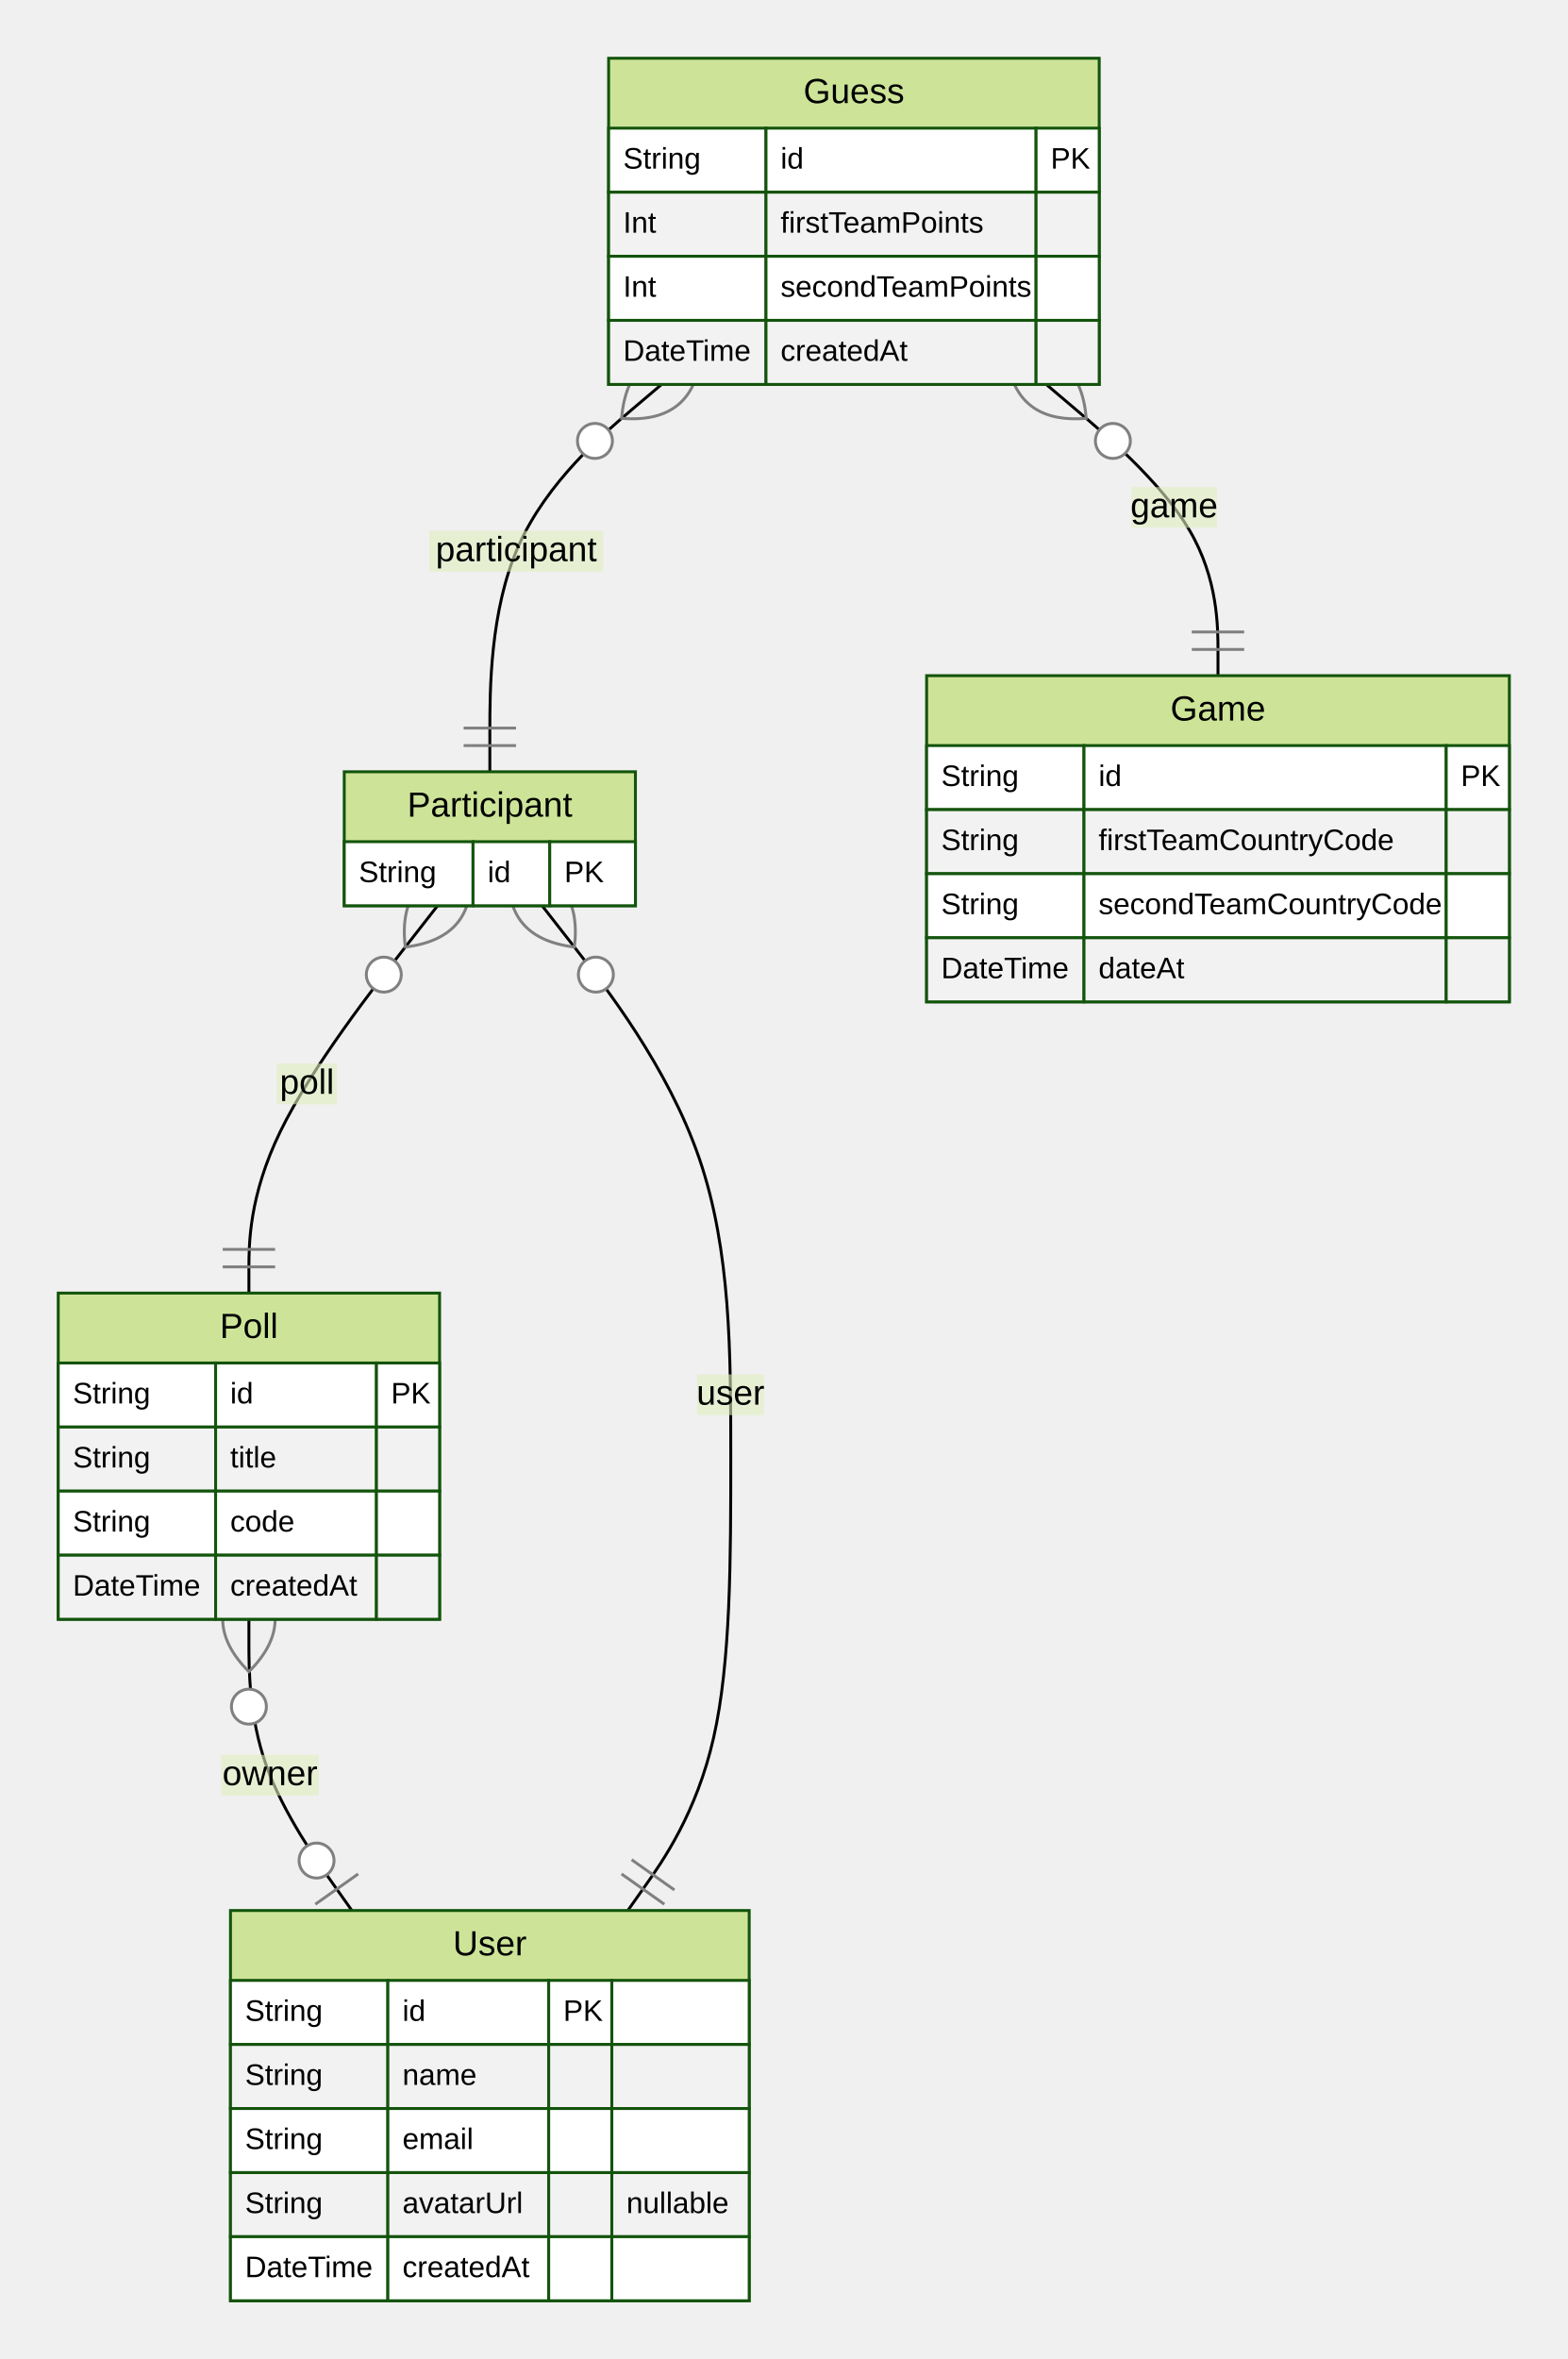
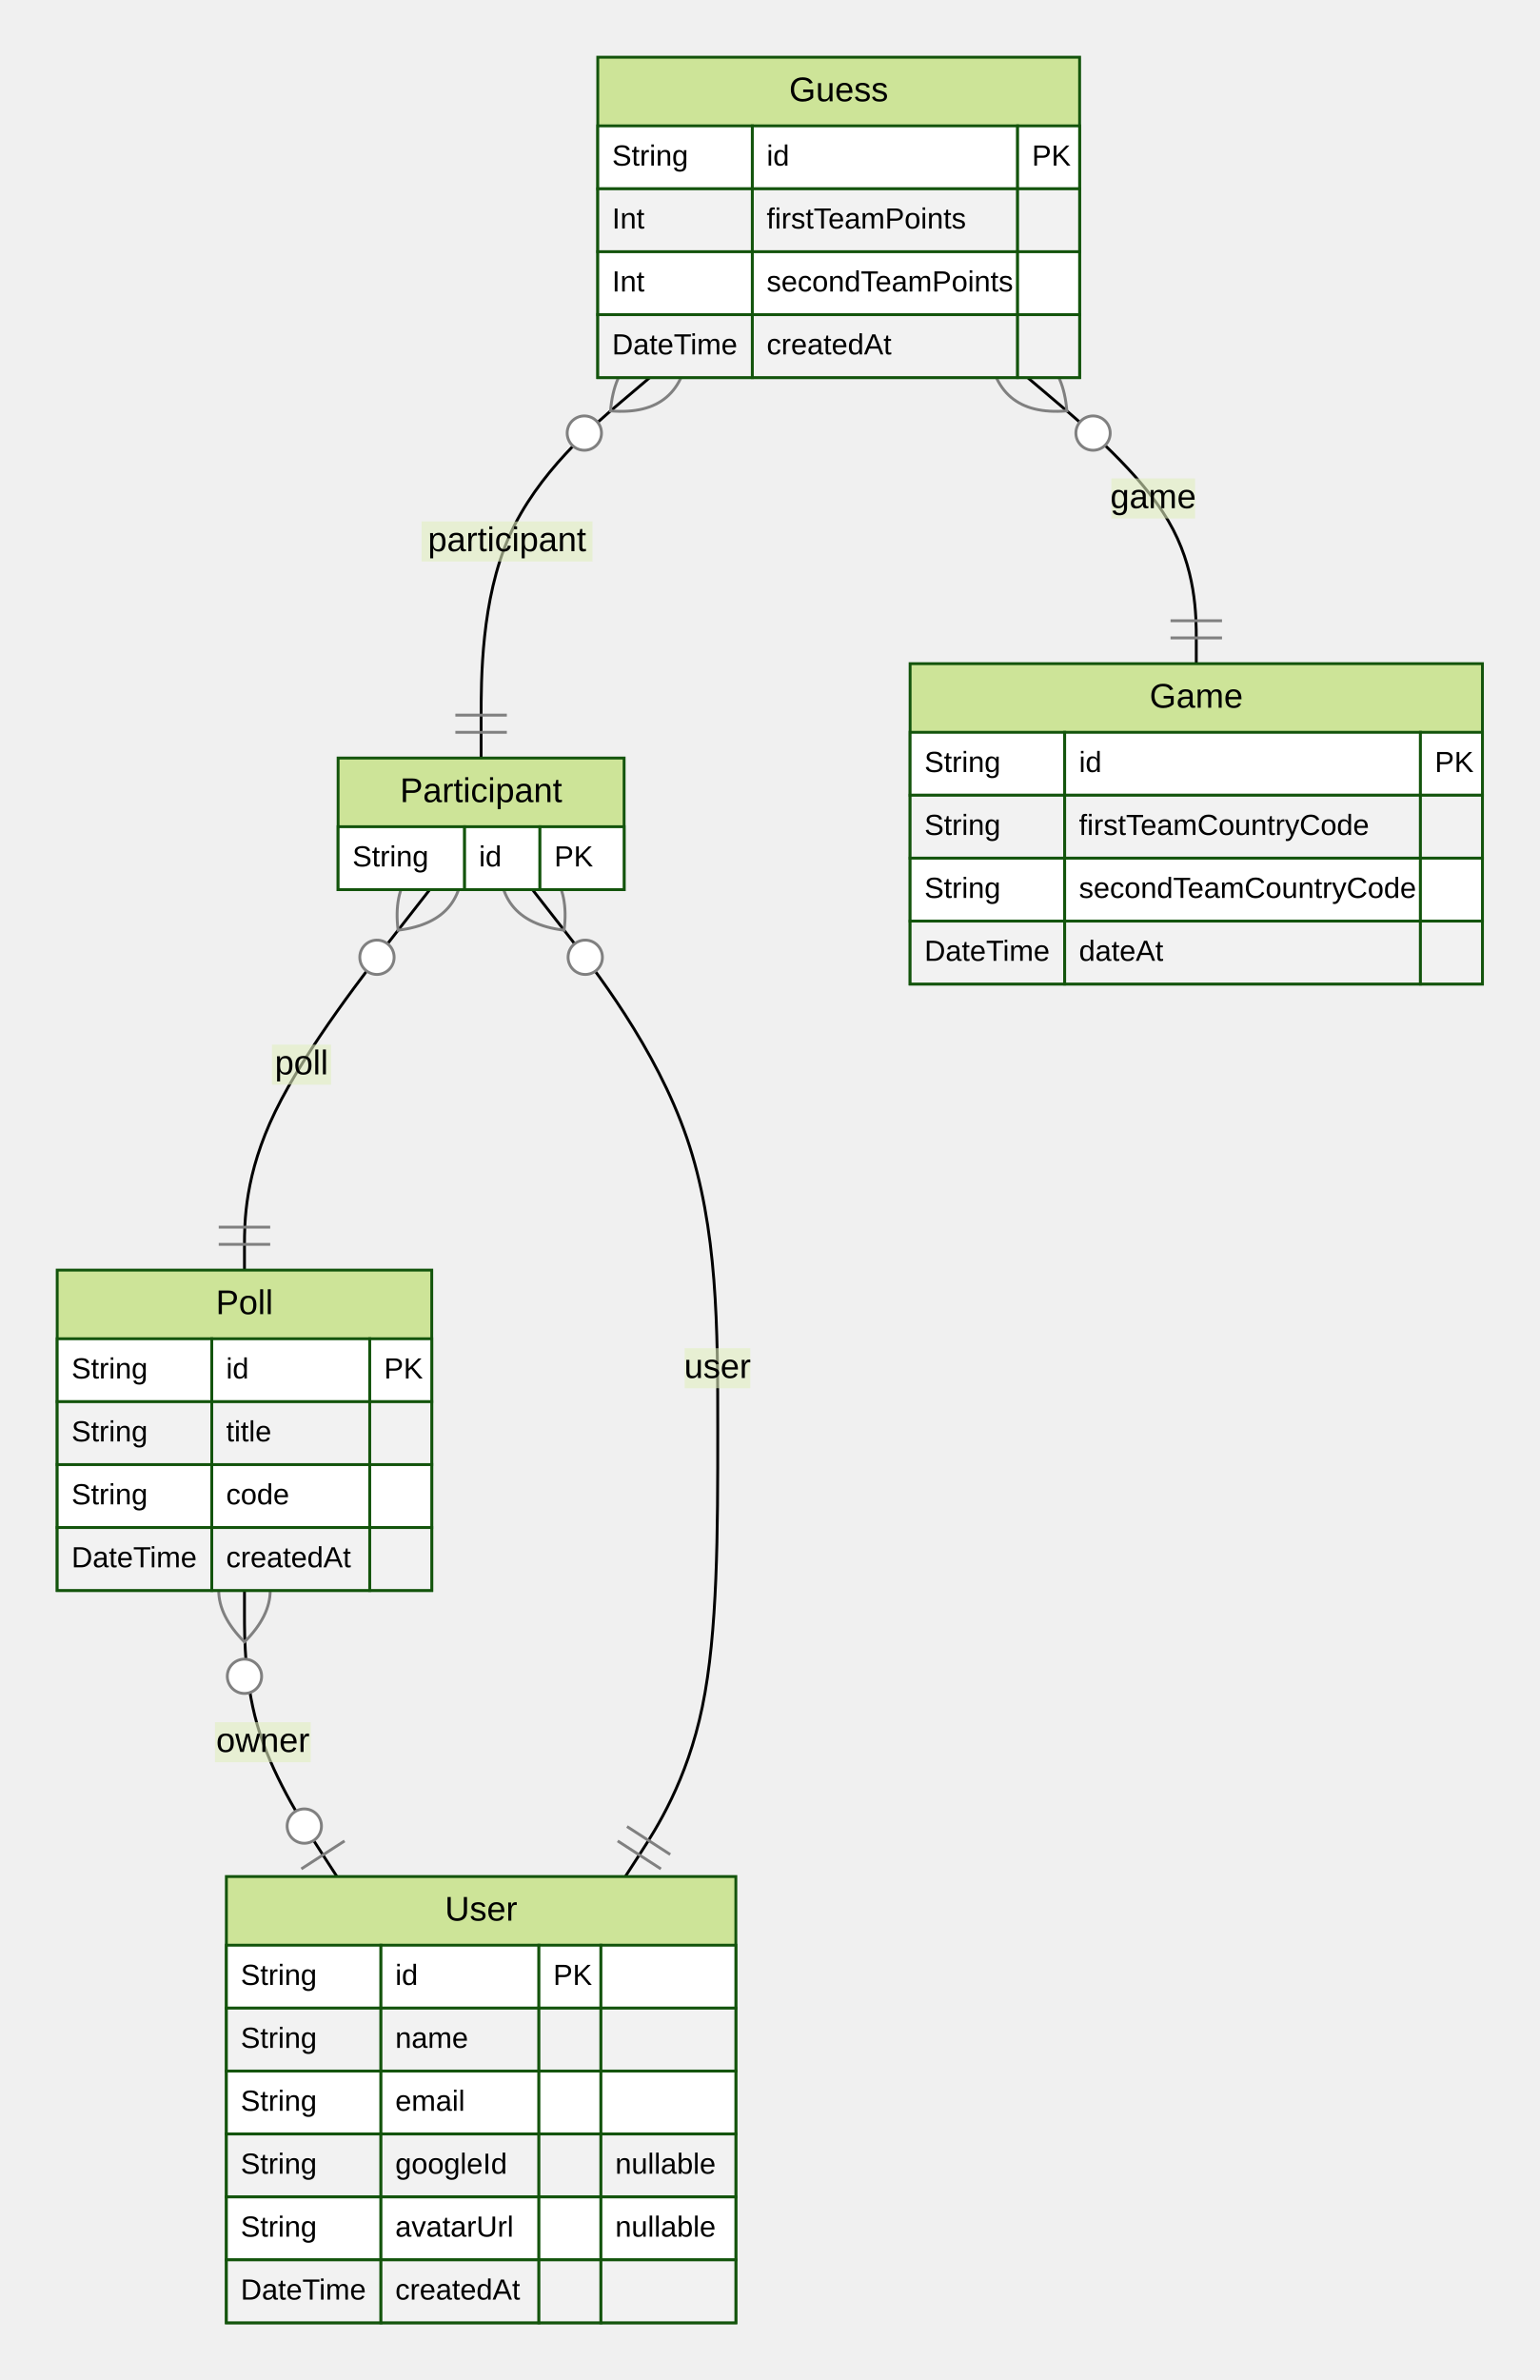
- <svg xmlns="http://www.w3.org/2000/svg" aria-labelledby="chart-title-mermaid-0 chart-desc-mermaid-0" role="img" viewBox="0 0 538.347 810" style="max-width: 538.347px; background-color: white;" width="100%" id="mermaid-0">
+ <svg xmlns="http://www.w3.org/2000/svg" aria-labelledby="chart-title-mermaid-0 chart-desc-mermaid-0" role="img" viewBox="0 0 538.347 832" style="max-width: 538.347px; background-color: white;" width="100%" id="mermaid-0">
  <style>#mermaid-0 {font-family:"trebuchet ms",verdana,arial,sans-serif;font-size:16px;fill:#000000;}#mermaid-0 .error-icon{fill:#552222;}#mermaid-0 .error-text{fill:#552222;stroke:#552222;}#mermaid-0 .edge-thickness-normal{stroke-width:2px;}#mermaid-0 .edge-thickness-thick{stroke-width:3.5px;}#mermaid-0 .edge-pattern-solid{stroke-dasharray:0;}#mermaid-0 .edge-pattern-dashed{stroke-dasharray:3;}#mermaid-0 .edge-pattern-dotted{stroke-dasharray:2;}#mermaid-0 .marker{fill:#000000;stroke:#000000;}#mermaid-0 .marker.cross{stroke:#000000;}#mermaid-0 svg{font-family:"trebuchet ms",verdana,arial,sans-serif;font-size:16px;}#mermaid-0 .entityBox{fill:#cde498;stroke:#13540c;}#mermaid-0 .attributeBoxOdd{fill:#ffffff;stroke:#13540c;}#mermaid-0 .attributeBoxEven{fill:#f2f2f2;stroke:#13540c;}#mermaid-0 .relationshipLabelBox{fill:hsl(78.158, 58.462%, 84.51%);opacity:0.7;background-color:hsl(78.158, 58.462%, 84.51%);}#mermaid-0 .relationshipLabelBox rect{opacity:0.5;}#mermaid-0 .relationshipLine{stroke:#000000;}#mermaid-0 :root{--mermaid-font-family:"trebuchet ms",verdana,arial,sans-serif;}</style>
  <g />
  <defs>
    <marker orient="auto" markerHeight="18" markerWidth="18" refY="9" refX="0" id="ONLY_ONE_START">
      <path d="M9,0 L9,18 M15,0 L15,18" fill="none" stroke="gray" />
    </marker>
  </defs>
  <defs>
    <marker orient="auto" markerHeight="18" markerWidth="18" refY="9" refX="18" id="ONLY_ONE_END">
      <path d="M3,0 L3,18 M9,0 L9,18" fill="none" stroke="gray" />
    </marker>
  </defs>
  <defs>
    <marker orient="auto" markerHeight="18" markerWidth="30" refY="9" refX="0" id="ZERO_OR_ONE_START">
      <circle r="6" cy="9" cx="21" fill="white" stroke="gray" />
      <path d="M9,0 L9,18" fill="none" stroke="gray" />
    </marker>
  </defs>
  <defs>
    <marker orient="auto" markerHeight="18" markerWidth="30" refY="9" refX="30" id="ZERO_OR_ONE_END">
      <circle r="6" cy="9" cx="9" fill="white" stroke="gray" />
      <path d="M21,0 L21,18" fill="none" stroke="gray" />
    </marker>
  </defs>
  <defs>
    <marker orient="auto" markerHeight="36" markerWidth="45" refY="18" refX="18" id="ONE_OR_MORE_START">
      <path d="M0,18 Q 18,0 36,18 Q 18,36 0,18 M42,9 L42,27" fill="none" stroke="gray" />
    </marker>
  </defs>
  <defs>
    <marker orient="auto" markerHeight="36" markerWidth="45" refY="18" refX="27" id="ONE_OR_MORE_END">
      <path d="M3,9 L3,27 M9,18 Q27,0 45,18 Q27,36 9,18" fill="none" stroke="gray" />
    </marker>
  </defs>
  <defs>
    <marker orient="auto" markerHeight="36" markerWidth="57" refY="18" refX="18" id="ZERO_OR_MORE_START">
      <circle r="6" cy="18" cx="48" fill="white" stroke="gray" />
      <path d="M0,18 Q18,0 36,18 Q18,36 0,18" fill="none" stroke="gray" />
    </marker>
  </defs>
  <defs>
    <marker orient="auto" markerHeight="36" markerWidth="57" refY="18" refX="39" id="ZERO_OR_MORE_END">
      <circle r="6" cy="18" cx="9" fill="white" stroke="gray" />
      <path d="M21,18 Q39,0 57,18 Q39,36 21,18" fill="none" stroke="gray" />
    </marker>
  </defs>
-   <path marker-start="url(#ZERO_OR_MORE_START)" marker-end="url(#ZERO_OR_ONE_END)" fill="none" stroke="gray" d="M85.482,556L85.482,564.333C85.482,572.667,85.482,589.333,91.375,606C97.268,622.667,109.055,639.333,114.948,647.667L120.841,656" class="er relationshipLine" />
-   <path marker-start="url(#ZERO_OR_MORE_START)" marker-end="url(#ONLY_ONE_END)" fill="none" stroke="gray" d="M186.176,311L196.974,324.833C207.772,338.667,229.368,366.333,240.166,397.833C250.964,429.333,250.964,464.667,250.964,500C250.964,535.333,250.964,570.667,245.07,596.667C239.177,622.667,227.391,639.333,221.497,647.667L215.604,656" class="er relationshipLine" />
+   <path marker-start="url(#ZERO_OR_MORE_START)" marker-end="url(#ZERO_OR_ONE_END)" fill="none" stroke="gray" d="M85.482,556L85.482,564.333C85.482,572.667,85.482,589.333,90.869,606C96.255,622.667,107.029,639.333,112.416,647.667L117.802,656" class="er relationshipLine" />
+   <path marker-start="url(#ZERO_OR_MORE_START)" marker-end="url(#ONLY_ONE_END)" fill="none" stroke="gray" d="M186.176,311L196.974,324.833C207.772,338.667,229.368,366.333,240.166,397.833C250.964,429.333,250.964,464.667,250.964,500C250.964,535.333,250.964,570.667,245.577,596.667C240.19,622.667,229.416,639.333,224.03,647.667L218.643,656" class="er relationshipLine" />
  <path marker-start="url(#ZERO_OR_MORE_START)" marker-end="url(#ONLY_ONE_END)" fill="none" stroke="gray" d="M150.269,311L139.471,324.833C128.674,338.667,107.078,366.333,96.28,388.5C85.482,410.667,85.482,427.333,85.482,435.667L85.482,444" class="er relationshipLine" />
  <path marker-start="url(#ZERO_OR_MORE_START)" marker-end="url(#ONLY_ONE_END)" fill="none" stroke="gray" d="M227.2,132L217.37,140.333C207.541,148.667,187.882,165.333,178.052,187.5C168.223,209.667,168.223,237.333,168.223,251.167L168.223,265" class="er relationshipLine" />
  <path marker-start="url(#ZERO_OR_MORE_START)" marker-end="url(#ONLY_ONE_END)" fill="none" stroke="gray" d="M359.308,132L369.137,140.333C378.967,148.667,398.626,165.333,408.455,182C418.285,198.667,418.285,215.333,418.285,223.667L418.285,232" class="er relationshipLine" />
  <g transform="translate(20,444 )" id="Poll">
    <rect height="112" width="130.964" y="0" x="0" stroke="gray" fill-opacity="100%" fill="honeydew" class="er entityBox" />
    <text transform="translate(65.48175,12)" style="font-family: &quot;trebuchet ms&quot;, verdana, arial, sans-serif;; font-size: 12px" text-anchor="middle" dominant-baseline="middle" y="0" x="0" id="entity-Poll" class="er entityLabel">Poll</text>
    <rect height="22" width="54.048" y="24" x="0" stroke="gray" fill-opacity="100%" fill="honeydew" class="er attributeBoxOdd" />
    <text transform="translate(5,35)" style="font-family: &quot;trebuchet ms&quot;, verdana, arial, sans-serif;; font-size: 10.2px" text-anchor="left" dominant-baseline="middle" y="0" x="0" id="entity-Poll-attr-1-type" class="er entityLabel">String</text>
    <rect height="22" width="55.234" y="24" x="54.048" stroke="gray" fill-opacity="100%" fill="honeydew" class="er attributeBoxOdd" />
    <text transform="translate(59.0484,35)" style="font-family: &quot;trebuchet ms&quot;, verdana, arial, sans-serif;; font-size: 10.2px" text-anchor="left" dominant-baseline="middle" y="0" x="0" id="entity-Poll-attr-1-name" class="er entityLabel">id</text>
    <rect height="22" width="21.681" y="24" x="109.283" stroke="gray" fill-opacity="100%" fill="honeydew" class="er attributeBoxOdd" />
    <text transform="translate(114.2828,35)" style="font-family: &quot;trebuchet ms&quot;, verdana, arial, sans-serif;; font-size: 10.2px" text-anchor="left" dominant-baseline="middle" y="0" x="0" id="entity-Poll-attr-1-key" class="er entityLabel">PK</text>
    <rect height="22" width="54.048" y="46" x="0" stroke="gray" fill-opacity="100%" fill="honeydew" class="er attributeBoxEven" />
    <text transform="translate(5,57)" style="font-family: &quot;trebuchet ms&quot;, verdana, arial, sans-serif;; font-size: 10.2px" text-anchor="left" dominant-baseline="middle" y="0" x="0" id="entity-Poll-attr-2-type" class="er entityLabel">String</text>
    <rect height="22" width="55.234" y="46" x="54.048" stroke="gray" fill-opacity="100%" fill="honeydew" class="er attributeBoxEven" />
    <text transform="translate(59.0484,57)" style="font-family: &quot;trebuchet ms&quot;, verdana, arial, sans-serif;; font-size: 10.2px" text-anchor="left" dominant-baseline="middle" y="0" x="0" id="entity-Poll-attr-2-name" class="er entityLabel">title</text>
    <rect height="22" width="21.681" y="46" x="109.283" stroke="gray" fill-opacity="100%" fill="honeydew" class="er attributeBoxEven" />
    <text transform="translate(114.2828,57)" style="font-family: &quot;trebuchet ms&quot;, verdana, arial, sans-serif;; font-size: 10.2px" text-anchor="left" dominant-baseline="middle" y="0" x="0" id="entity-Poll-attr-2-key" class="er entityLabel" />
    <rect height="22" width="54.048" y="68" x="0" stroke="gray" fill-opacity="100%" fill="honeydew" class="er attributeBoxOdd" />
    <text transform="translate(5,79)" style="font-family: &quot;trebuchet ms&quot;, verdana, arial, sans-serif;; font-size: 10.2px" text-anchor="left" dominant-baseline="middle" y="0" x="0" id="entity-Poll-attr-3-type" class="er entityLabel">String</text>
    <rect height="22" width="55.234" y="68" x="54.048" stroke="gray" fill-opacity="100%" fill="honeydew" class="er attributeBoxOdd" />
    <text transform="translate(59.0484,79)" style="font-family: &quot;trebuchet ms&quot;, verdana, arial, sans-serif;; font-size: 10.2px" text-anchor="left" dominant-baseline="middle" y="0" x="0" id="entity-Poll-attr-3-name" class="er entityLabel">code</text>
    <rect height="22" width="21.681" y="68" x="109.283" stroke="gray" fill-opacity="100%" fill="honeydew" class="er attributeBoxOdd" />
    <text transform="translate(114.2828,79)" style="font-family: &quot;trebuchet ms&quot;, verdana, arial, sans-serif;; font-size: 10.2px" text-anchor="left" dominant-baseline="middle" y="0" x="0" id="entity-Poll-attr-3-key" class="er entityLabel" />
    <rect height="22" width="54.048" y="90" x="0" stroke="gray" fill-opacity="100%" fill="honeydew" class="er attributeBoxEven" />
    <text transform="translate(5,101)" style="font-family: &quot;trebuchet ms&quot;, verdana, arial, sans-serif;; font-size: 10.2px" text-anchor="left" dominant-baseline="middle" y="0" x="0" id="entity-Poll-attr-4-type" class="er entityLabel">DateTime</text>
    <rect height="22" width="55.234" y="90" x="54.048" stroke="gray" fill-opacity="100%" fill="honeydew" class="er attributeBoxEven" />
    <text transform="translate(59.0484,101)" style="font-family: &quot;trebuchet ms&quot;, verdana, arial, sans-serif;; font-size: 10.2px" text-anchor="left" dominant-baseline="middle" y="0" x="0" id="entity-Poll-attr-4-name" class="er entityLabel">createdAt</text>
    <rect height="22" width="21.681" y="90" x="109.283" stroke="gray" fill-opacity="100%" fill="honeydew" class="er attributeBoxEven" />
    <text transform="translate(114.2828,101)" style="font-family: &quot;trebuchet ms&quot;, verdana, arial, sans-serif;; font-size: 10.2px" text-anchor="left" dominant-baseline="middle" y="0" x="0" id="entity-Poll-attr-4-key" class="er entityLabel" />
  </g>
  <g transform="translate(118.2226,265 )" id="Participant">
    <rect height="46" width="100" y="0" x="0" stroke="gray" fill-opacity="100%" fill="honeydew" class="er entityBox" />
    <text transform="translate(50,12)" style="font-family: &quot;trebuchet ms&quot;, verdana, arial, sans-serif;; font-size: 12px" text-anchor="middle" dominant-baseline="middle" y="0" x="0" id="entity-Participant" class="er entityLabel">Participant</text>
    <rect height="22" width="44.231" y="24" x="0" stroke="gray" fill-opacity="100%" fill="honeydew" class="er attributeBoxOdd" />
    <text transform="translate(5,35)" style="font-family: &quot;trebuchet ms&quot;, verdana, arial, sans-serif;; font-size: 10.2px" text-anchor="left" dominant-baseline="middle" y="0" x="0" id="entity-Participant-attr-1-type" class="er entityLabel">String</text>
    <rect height="22" width="26.341" y="24" x="44.231" stroke="gray" fill-opacity="100%" fill="honeydew" class="er attributeBoxOdd" />
    <text transform="translate(49.23142,35)" style="font-family: &quot;trebuchet ms&quot;, verdana, arial, sans-serif;; font-size: 10.2px" text-anchor="left" dominant-baseline="middle" y="0" x="0" id="entity-Participant-attr-1-name" class="er entityLabel">id</text>
    <rect height="22" width="29.428" y="24" x="70.572" stroke="gray" fill-opacity="100%" fill="honeydew" class="er attributeBoxOdd" />
    <text transform="translate(75.57222,35)" style="font-family: &quot;trebuchet ms&quot;, verdana, arial, sans-serif;; font-size: 10.2px" text-anchor="left" dominant-baseline="middle" y="0" x="0" id="entity-Participant-attr-1-key" class="er entityLabel">PK</text>
  </g>
  <g transform="translate(79.1537,656 )" id="User">
-     <rect height="134" width="178.138" y="0" x="0" stroke="gray" fill-opacity="100%" fill="honeydew" class="er entityBox" />
+     <rect height="156" width="178.138" y="0" x="0" stroke="gray" fill-opacity="100%" fill="honeydew" class="er entityBox" />
    <text transform="translate(89.06892,12)" style="font-family: &quot;trebuchet ms&quot;, verdana, arial, sans-serif;; font-size: 12px" text-anchor="middle" dominant-baseline="middle" y="0" x="0" id="entity-User" class="er entityLabel">User</text>
    <rect height="22" width="54.048" y="24" x="0" stroke="gray" fill-opacity="100%" fill="honeydew" class="er attributeBoxOdd" />
    <text transform="translate(5,35)" style="font-family: &quot;trebuchet ms&quot;, verdana, arial, sans-serif;; font-size: 10.2px" text-anchor="left" dominant-baseline="middle" y="0" x="0" id="entity-User-attr-1-type" class="er entityLabel">String</text>
    <rect height="22" width="55.234" y="24" x="54.048" stroke="gray" fill-opacity="100%" fill="honeydew" class="er attributeBoxOdd" />
    <text transform="translate(59.0484,35)" style="font-family: &quot;trebuchet ms&quot;, verdana, arial, sans-serif;; font-size: 10.2px" text-anchor="left" dominant-baseline="middle" y="0" x="0" id="entity-User-attr-1-name" class="er entityLabel">id</text>
    <rect height="22" width="21.681" y="24" x="109.283" stroke="gray" fill-opacity="100%" fill="honeydew" class="er attributeBoxOdd" />
    <text transform="translate(114.2828,35)" style="font-family: &quot;trebuchet ms&quot;, verdana, arial, sans-serif;; font-size: 10.2px" text-anchor="left" dominant-baseline="middle" y="0" x="0" id="entity-User-attr-1-key" class="er entityLabel">PK</text>
    <rect height="22" width="47.174" y="24" x="130.964" stroke="gray" fill-opacity="100%" fill="honeydew" class="er attributeBoxOdd" />
    <text transform="translate(135.9635,35)" style="font-family: &quot;trebuchet ms&quot;, verdana, arial, sans-serif;; font-size: 10.2px" text-anchor="left" dominant-baseline="middle" y="0" x="0" id="entity-User-attr-1-comment" class="er entityLabel" />
    <rect height="22" width="54.048" y="46" x="0" stroke="gray" fill-opacity="100%" fill="honeydew" class="er attributeBoxEven" />
    <text transform="translate(5,57)" style="font-family: &quot;trebuchet ms&quot;, verdana, arial, sans-serif;; font-size: 10.2px" text-anchor="left" dominant-baseline="middle" y="0" x="0" id="entity-User-attr-2-type" class="er entityLabel">String</text>
    <rect height="22" width="55.234" y="46" x="54.048" stroke="gray" fill-opacity="100%" fill="honeydew" class="er attributeBoxEven" />
    <text transform="translate(59.0484,57)" style="font-family: &quot;trebuchet ms&quot;, verdana, arial, sans-serif;; font-size: 10.2px" text-anchor="left" dominant-baseline="middle" y="0" x="0" id="entity-User-attr-2-name" class="er entityLabel">name</text>
    <rect height="22" width="21.681" y="46" x="109.283" stroke="gray" fill-opacity="100%" fill="honeydew" class="er attributeBoxEven" />
    <text transform="translate(114.2828,57)" style="font-family: &quot;trebuchet ms&quot;, verdana, arial, sans-serif;; font-size: 10.2px" text-anchor="left" dominant-baseline="middle" y="0" x="0" id="entity-User-attr-2-key" class="er entityLabel" />
    <rect height="22" width="47.174" y="46" x="130.964" stroke="gray" fill-opacity="100%" fill="honeydew" class="er attributeBoxEven" />
    <text transform="translate(135.9635,57)" style="font-family: &quot;trebuchet ms&quot;, verdana, arial, sans-serif;; font-size: 10.2px" text-anchor="left" dominant-baseline="middle" y="0" x="0" id="entity-User-attr-2-comment" class="er entityLabel" />
    <rect height="22" width="54.048" y="68" x="0" stroke="gray" fill-opacity="100%" fill="honeydew" class="er attributeBoxOdd" />
    <text transform="translate(5,79)" style="font-family: &quot;trebuchet ms&quot;, verdana, arial, sans-serif;; font-size: 10.2px" text-anchor="left" dominant-baseline="middle" y="0" x="0" id="entity-User-attr-3-type" class="er entityLabel">String</text>
    <rect height="22" width="55.234" y="68" x="54.048" stroke="gray" fill-opacity="100%" fill="honeydew" class="er attributeBoxOdd" />
    <text transform="translate(59.0484,79)" style="font-family: &quot;trebuchet ms&quot;, verdana, arial, sans-serif;; font-size: 10.2px" text-anchor="left" dominant-baseline="middle" y="0" x="0" id="entity-User-attr-3-name" class="er entityLabel">email</text>
    <rect height="22" width="21.681" y="68" x="109.283" stroke="gray" fill-opacity="100%" fill="honeydew" class="er attributeBoxOdd" />
    <text transform="translate(114.2828,79)" style="font-family: &quot;trebuchet ms&quot;, verdana, arial, sans-serif;; font-size: 10.2px" text-anchor="left" dominant-baseline="middle" y="0" x="0" id="entity-User-attr-3-key" class="er entityLabel" />
    <rect height="22" width="47.174" y="68" x="130.964" stroke="gray" fill-opacity="100%" fill="honeydew" class="er attributeBoxOdd" />
    <text transform="translate(135.9635,79)" style="font-family: &quot;trebuchet ms&quot;, verdana, arial, sans-serif;; font-size: 10.2px" text-anchor="left" dominant-baseline="middle" y="0" x="0" id="entity-User-attr-3-comment" class="er entityLabel" />
    <rect height="22" width="54.048" y="90" x="0" stroke="gray" fill-opacity="100%" fill="honeydew" class="er attributeBoxEven" />
    <text transform="translate(5,101)" style="font-family: &quot;trebuchet ms&quot;, verdana, arial, sans-serif;; font-size: 10.2px" text-anchor="left" dominant-baseline="middle" y="0" x="0" id="entity-User-attr-4-type" class="er entityLabel">String</text>
    <rect height="22" width="55.234" y="90" x="54.048" stroke="gray" fill-opacity="100%" fill="honeydew" class="er attributeBoxEven" />
-     <text transform="translate(59.0484,101)" style="font-family: &quot;trebuchet ms&quot;, verdana, arial, sans-serif;; font-size: 10.2px" text-anchor="left" dominant-baseline="middle" y="0" x="0" id="entity-User-attr-4-name" class="er entityLabel">avatarUrl</text>
+     <text transform="translate(59.0484,101)" style="font-family: &quot;trebuchet ms&quot;, verdana, arial, sans-serif;; font-size: 10.2px" text-anchor="left" dominant-baseline="middle" y="0" x="0" id="entity-User-attr-4-name" class="er entityLabel">googleId</text>
    <rect height="22" width="21.681" y="90" x="109.283" stroke="gray" fill-opacity="100%" fill="honeydew" class="er attributeBoxEven" />
    <text transform="translate(114.2828,101)" style="font-family: &quot;trebuchet ms&quot;, verdana, arial, sans-serif;; font-size: 10.2px" text-anchor="left" dominant-baseline="middle" y="0" x="0" id="entity-User-attr-4-key" class="er entityLabel" />
    <rect height="22" width="47.174" y="90" x="130.964" stroke="gray" fill-opacity="100%" fill="honeydew" class="er attributeBoxEven" />
    <text transform="translate(135.9635,101)" style="font-family: &quot;trebuchet ms&quot;, verdana, arial, sans-serif;; font-size: 10.2px" text-anchor="left" dominant-baseline="middle" y="0" x="0" id="entity-User-attr-4-comment" class="er entityLabel">nullable</text>
    <rect height="22" width="54.048" y="112" x="0" stroke="gray" fill-opacity="100%" fill="honeydew" class="er attributeBoxOdd" />
-     <text transform="translate(5,123)" style="font-family: &quot;trebuchet ms&quot;, verdana, arial, sans-serif;; font-size: 10.2px" text-anchor="left" dominant-baseline="middle" y="0" x="0" id="entity-User-attr-5-type" class="er entityLabel">DateTime</text>
+     <text transform="translate(5,123)" style="font-family: &quot;trebuchet ms&quot;, verdana, arial, sans-serif;; font-size: 10.2px" text-anchor="left" dominant-baseline="middle" y="0" x="0" id="entity-User-attr-5-type" class="er entityLabel">String</text>
    <rect height="22" width="55.234" y="112" x="54.048" stroke="gray" fill-opacity="100%" fill="honeydew" class="er attributeBoxOdd" />
-     <text transform="translate(59.0484,123)" style="font-family: &quot;trebuchet ms&quot;, verdana, arial, sans-serif;; font-size: 10.2px" text-anchor="left" dominant-baseline="middle" y="0" x="0" id="entity-User-attr-5-name" class="er entityLabel">createdAt</text>
+     <text transform="translate(59.0484,123)" style="font-family: &quot;trebuchet ms&quot;, verdana, arial, sans-serif;; font-size: 10.2px" text-anchor="left" dominant-baseline="middle" y="0" x="0" id="entity-User-attr-5-name" class="er entityLabel">avatarUrl</text>
    <rect height="22" width="21.681" y="112" x="109.283" stroke="gray" fill-opacity="100%" fill="honeydew" class="er attributeBoxOdd" />
    <text transform="translate(114.2828,123)" style="font-family: &quot;trebuchet ms&quot;, verdana, arial, sans-serif;; font-size: 10.2px" text-anchor="left" dominant-baseline="middle" y="0" x="0" id="entity-User-attr-5-key" class="er entityLabel" />
    <rect height="22" width="47.174" y="112" x="130.964" stroke="gray" fill-opacity="100%" fill="honeydew" class="er attributeBoxOdd" />
-     <text transform="translate(135.9635,123)" style="font-family: &quot;trebuchet ms&quot;, verdana, arial, sans-serif;; font-size: 10.2px" text-anchor="left" dominant-baseline="middle" y="0" x="0" id="entity-User-attr-5-comment" class="er entityLabel" />
+     <text transform="translate(135.9635,123)" style="font-family: &quot;trebuchet ms&quot;, verdana, arial, sans-serif;; font-size: 10.2px" text-anchor="left" dominant-baseline="middle" y="0" x="0" id="entity-User-attr-5-comment" class="er entityLabel">nullable</text>
+     <rect height="22" width="54.048" y="134" x="0" stroke="gray" fill-opacity="100%" fill="honeydew" class="er attributeBoxEven" />
+     <text transform="translate(5,145)" style="font-family: &quot;trebuchet ms&quot;, verdana, arial, sans-serif;; font-size: 10.2px" text-anchor="left" dominant-baseline="middle" y="0" x="0" id="entity-User-attr-6-type" class="er entityLabel">DateTime</text>
+     <rect height="22" width="55.234" y="134" x="54.048" stroke="gray" fill-opacity="100%" fill="honeydew" class="er attributeBoxEven" />
+     <text transform="translate(59.0484,145)" style="font-family: &quot;trebuchet ms&quot;, verdana, arial, sans-serif;; font-size: 10.2px" text-anchor="left" dominant-baseline="middle" y="0" x="0" id="entity-User-attr-6-name" class="er entityLabel">createdAt</text>
+     <rect height="22" width="21.681" y="134" x="109.283" stroke="gray" fill-opacity="100%" fill="honeydew" class="er attributeBoxEven" />
+     <text transform="translate(114.2828,145)" style="font-family: &quot;trebuchet ms&quot;, verdana, arial, sans-serif;; font-size: 10.2px" text-anchor="left" dominant-baseline="middle" y="0" x="0" id="entity-User-attr-6-key" class="er entityLabel" />
+     <rect height="22" width="47.174" y="134" x="130.964" stroke="gray" fill-opacity="100%" fill="honeydew" class="er attributeBoxEven" />
+     <text transform="translate(135.9635,145)" style="font-family: &quot;trebuchet ms&quot;, verdana, arial, sans-serif;; font-size: 10.2px" text-anchor="left" dominant-baseline="middle" y="0" x="0" id="entity-User-attr-6-comment" class="er entityLabel" />
  </g>
  <g transform="translate(318.2226,232 )" id="Game">
    <rect height="112" width="200.124" y="0" x="0" stroke="gray" fill-opacity="100%" fill="honeydew" class="er entityBox" />
    <text transform="translate(100.062,12)" style="font-family: &quot;trebuchet ms&quot;, verdana, arial, sans-serif;; font-size: 12px" text-anchor="middle" dominant-baseline="middle" y="0" x="0" id="entity-Game" class="er entityLabel">Game</text>
    <rect height="22" width="54.048" y="24" x="0" stroke="gray" fill-opacity="100%" fill="honeydew" class="er attributeBoxOdd" />
    <text transform="translate(5,35)" style="font-family: &quot;trebuchet ms&quot;, verdana, arial, sans-serif;; font-size: 10.2px" text-anchor="left" dominant-baseline="middle" y="0" x="0" id="entity-Game-attr-1-type" class="er entityLabel">String</text>
    <rect height="22" width="124.395" y="24" x="54.048" stroke="gray" fill-opacity="100%" fill="honeydew" class="er attributeBoxOdd" />
    <text transform="translate(59.0484,35)" style="font-family: &quot;trebuchet ms&quot;, verdana, arial, sans-serif;; font-size: 10.2px" text-anchor="left" dominant-baseline="middle" y="0" x="0" id="entity-Game-attr-1-name" class="er entityLabel">id</text>
    <rect height="22" width="21.681" y="24" x="178.443" stroke="gray" fill-opacity="100%" fill="honeydew" class="er attributeBoxOdd" />
    <text transform="translate(183.4432,35)" style="font-family: &quot;trebuchet ms&quot;, verdana, arial, sans-serif;; font-size: 10.2px" text-anchor="left" dominant-baseline="middle" y="0" x="0" id="entity-Game-attr-1-key" class="er entityLabel">PK</text>
    <rect height="22" width="54.048" y="46" x="0" stroke="gray" fill-opacity="100%" fill="honeydew" class="er attributeBoxEven" />
    <text transform="translate(5,57)" style="font-family: &quot;trebuchet ms&quot;, verdana, arial, sans-serif;; font-size: 10.2px" text-anchor="left" dominant-baseline="middle" y="0" x="0" id="entity-Game-attr-2-type" class="er entityLabel">String</text>
    <rect height="22" width="124.395" y="46" x="54.048" stroke="gray" fill-opacity="100%" fill="honeydew" class="er attributeBoxEven" />
    <text transform="translate(59.0484,57)" style="font-family: &quot;trebuchet ms&quot;, verdana, arial, sans-serif;; font-size: 10.2px" text-anchor="left" dominant-baseline="middle" y="0" x="0" id="entity-Game-attr-2-name" class="er entityLabel">firstTeamCountryCode</text>
    <rect height="22" width="21.681" y="46" x="178.443" stroke="gray" fill-opacity="100%" fill="honeydew" class="er attributeBoxEven" />
    <text transform="translate(183.4432,57)" style="font-family: &quot;trebuchet ms&quot;, verdana, arial, sans-serif;; font-size: 10.2px" text-anchor="left" dominant-baseline="middle" y="0" x="0" id="entity-Game-attr-2-key" class="er entityLabel" />
    <rect height="22" width="54.048" y="68" x="0" stroke="gray" fill-opacity="100%" fill="honeydew" class="er attributeBoxOdd" />
    <text transform="translate(5,79)" style="font-family: &quot;trebuchet ms&quot;, verdana, arial, sans-serif;; font-size: 10.2px" text-anchor="left" dominant-baseline="middle" y="0" x="0" id="entity-Game-attr-3-type" class="er entityLabel">String</text>
    <rect height="22" width="124.395" y="68" x="54.048" stroke="gray" fill-opacity="100%" fill="honeydew" class="er attributeBoxOdd" />
    <text transform="translate(59.0484,79)" style="font-family: &quot;trebuchet ms&quot;, verdana, arial, sans-serif;; font-size: 10.2px" text-anchor="left" dominant-baseline="middle" y="0" x="0" id="entity-Game-attr-3-name" class="er entityLabel">secondTeamCountryCode</text>
    <rect height="22" width="21.681" y="68" x="178.443" stroke="gray" fill-opacity="100%" fill="honeydew" class="er attributeBoxOdd" />
    <text transform="translate(183.4432,79)" style="font-family: &quot;trebuchet ms&quot;, verdana, arial, sans-serif;; font-size: 10.2px" text-anchor="left" dominant-baseline="middle" y="0" x="0" id="entity-Game-attr-3-key" class="er entityLabel" />
    <rect height="22" width="54.048" y="90" x="0" stroke="gray" fill-opacity="100%" fill="honeydew" class="er attributeBoxEven" />
    <text transform="translate(5,101)" style="font-family: &quot;trebuchet ms&quot;, verdana, arial, sans-serif;; font-size: 10.2px" text-anchor="left" dominant-baseline="middle" y="0" x="0" id="entity-Game-attr-4-type" class="er entityLabel">DateTime</text>
    <rect height="22" width="124.395" y="90" x="54.048" stroke="gray" fill-opacity="100%" fill="honeydew" class="er attributeBoxEven" />
    <text transform="translate(59.0484,101)" style="font-family: &quot;trebuchet ms&quot;, verdana, arial, sans-serif;; font-size: 10.2px" text-anchor="left" dominant-baseline="middle" y="0" x="0" id="entity-Game-attr-4-name" class="er entityLabel">dateAt</text>
    <rect height="22" width="21.681" y="90" x="178.443" stroke="gray" fill-opacity="100%" fill="honeydew" class="er attributeBoxEven" />
    <text transform="translate(183.4432,101)" style="font-family: &quot;trebuchet ms&quot;, verdana, arial, sans-serif;; font-size: 10.2px" text-anchor="left" dominant-baseline="middle" y="0" x="0" id="entity-Game-attr-4-key" class="er entityLabel" />
  </g>
  <g transform="translate(209.0141,20 )" id="Guess">
    <rect height="112" width="168.479" y="0" x="0" stroke="gray" fill-opacity="100%" fill="honeydew" class="er entityBox" />
    <text transform="translate(84.23956,12)" style="font-family: &quot;trebuchet ms&quot;, verdana, arial, sans-serif;; font-size: 12px" text-anchor="middle" dominant-baseline="middle" y="0" x="0" id="entity-Guess" class="er entityLabel">Guess</text>
    <rect height="22" width="54.048" y="24" x="0" stroke="gray" fill-opacity="100%" fill="honeydew" class="er attributeBoxOdd" />
    <text transform="translate(5,35)" style="font-family: &quot;trebuchet ms&quot;, verdana, arial, sans-serif;; font-size: 10.2px" text-anchor="left" dominant-baseline="middle" y="0" x="0" id="entity-Guess-attr-1-type" class="er entityLabel">String</text>
    <rect height="22" width="92.75" y="24" x="54.048" stroke="gray" fill-opacity="100%" fill="honeydew" class="er attributeBoxOdd" />
    <text transform="translate(59.0484,35)" style="font-family: &quot;trebuchet ms&quot;, verdana, arial, sans-serif;; font-size: 10.2px" text-anchor="left" dominant-baseline="middle" y="0" x="0" id="entity-Guess-attr-1-name" class="er entityLabel">id</text>
    <rect height="22" width="21.681" y="24" x="146.798" stroke="gray" fill-opacity="100%" fill="honeydew" class="er attributeBoxOdd" />
    <text transform="translate(151.7984,35)" style="font-family: &quot;trebuchet ms&quot;, verdana, arial, sans-serif;; font-size: 10.2px" text-anchor="left" dominant-baseline="middle" y="0" x="0" id="entity-Guess-attr-1-key" class="er entityLabel">PK</text>
    <rect height="22" width="54.048" y="46" x="0" stroke="gray" fill-opacity="100%" fill="honeydew" class="er attributeBoxEven" />
    <text transform="translate(5,57)" style="font-family: &quot;trebuchet ms&quot;, verdana, arial, sans-serif;; font-size: 10.2px" text-anchor="left" dominant-baseline="middle" y="0" x="0" id="entity-Guess-attr-2-type" class="er entityLabel">Int</text>
    <rect height="22" width="92.75" y="46" x="54.048" stroke="gray" fill-opacity="100%" fill="honeydew" class="er attributeBoxEven" />
    <text transform="translate(59.0484,57)" style="font-family: &quot;trebuchet ms&quot;, verdana, arial, sans-serif;; font-size: 10.2px" text-anchor="left" dominant-baseline="middle" y="0" x="0" id="entity-Guess-attr-2-name" class="er entityLabel">firstTeamPoints</text>
    <rect height="22" width="21.681" y="46" x="146.798" stroke="gray" fill-opacity="100%" fill="honeydew" class="er attributeBoxEven" />
    <text transform="translate(151.7984,57)" style="font-family: &quot;trebuchet ms&quot;, verdana, arial, sans-serif;; font-size: 10.2px" text-anchor="left" dominant-baseline="middle" y="0" x="0" id="entity-Guess-attr-2-key" class="er entityLabel" />
    <rect height="22" width="54.048" y="68" x="0" stroke="gray" fill-opacity="100%" fill="honeydew" class="er attributeBoxOdd" />
    <text transform="translate(5,79)" style="font-family: &quot;trebuchet ms&quot;, verdana, arial, sans-serif;; font-size: 10.2px" text-anchor="left" dominant-baseline="middle" y="0" x="0" id="entity-Guess-attr-3-type" class="er entityLabel">Int</text>
    <rect height="22" width="92.75" y="68" x="54.048" stroke="gray" fill-opacity="100%" fill="honeydew" class="er attributeBoxOdd" />
    <text transform="translate(59.0484,79)" style="font-family: &quot;trebuchet ms&quot;, verdana, arial, sans-serif;; font-size: 10.2px" text-anchor="left" dominant-baseline="middle" y="0" x="0" id="entity-Guess-attr-3-name" class="er entityLabel">secondTeamPoints</text>
    <rect height="22" width="21.681" y="68" x="146.798" stroke="gray" fill-opacity="100%" fill="honeydew" class="er attributeBoxOdd" />
    <text transform="translate(151.7984,79)" style="font-family: &quot;trebuchet ms&quot;, verdana, arial, sans-serif;; font-size: 10.2px" text-anchor="left" dominant-baseline="middle" y="0" x="0" id="entity-Guess-attr-3-key" class="er entityLabel" />
    <rect height="22" width="54.048" y="90" x="0" stroke="gray" fill-opacity="100%" fill="honeydew" class="er attributeBoxEven" />
    <text transform="translate(5,101)" style="font-family: &quot;trebuchet ms&quot;, verdana, arial, sans-serif;; font-size: 10.2px" text-anchor="left" dominant-baseline="middle" y="0" x="0" id="entity-Guess-attr-4-type" class="er entityLabel">DateTime</text>
    <rect height="22" width="92.75" y="90" x="54.048" stroke="gray" fill-opacity="100%" fill="honeydew" class="er attributeBoxEven" />
    <text transform="translate(59.0484,101)" style="font-family: &quot;trebuchet ms&quot;, verdana, arial, sans-serif;; font-size: 10.2px" text-anchor="left" dominant-baseline="middle" y="0" x="0" id="entity-Guess-attr-4-name" class="er entityLabel">createdAt</text>
    <rect height="22" width="21.681" y="90" x="146.798" stroke="gray" fill-opacity="100%" fill="honeydew" class="er attributeBoxEven" />
    <text transform="translate(151.7984,101)" style="font-family: &quot;trebuchet ms&quot;, verdana, arial, sans-serif;; font-size: 10.2px" text-anchor="left" dominant-baseline="middle" y="0" x="0" id="entity-Guess-attr-4-key" class="er entityLabel" />
  </g>
-   <rect fill-opacity="85%" fill="white" height="14" width="33.471" y="602.554" x="75.983" class="er relationshipLabelBox" />
-   <text style="font-family: &quot;trebuchet ms&quot;, verdana, arial, sans-serif;; font-size: 12px" dominant-baseline="middle" text-anchor="middle" y="609.554" x="92.718" id="rel1" class="er relationshipLabel">owner</text>
-   <rect fill-opacity="85%" fill="white" height="14" width="22.959" y="471.913" x="239.398" class="er relationshipLabelBox" />
-   <text style="font-family: &quot;trebuchet ms&quot;, verdana, arial, sans-serif;; font-size: 12px" dominant-baseline="middle" text-anchor="middle" y="478.913" x="250.878" id="rel2" class="er relationshipLabel">user</text>
+   <rect fill-opacity="85%" fill="white" height="14" width="33.471" y="602.044" x="75.175" class="er relationshipLabelBox" />
+   <text style="font-family: &quot;trebuchet ms&quot;, verdana, arial, sans-serif;; font-size: 12px" dominant-baseline="middle" text-anchor="middle" y="609.044" x="91.911" id="rel1" class="er relationshipLabel">owner</text>
+   <rect fill-opacity="85%" fill="white" height="14" width="22.959" y="471.307" x="239.391" class="er relationshipLabelBox" />
+   <text style="font-family: &quot;trebuchet ms&quot;, verdana, arial, sans-serif;; font-size: 12px" dominant-baseline="middle" text-anchor="middle" y="478.307" x="250.87" id="rel2" class="er relationshipLabel">user</text>
  <rect fill-opacity="85%" fill="white" height="14" width="20.664" y="365.183" x="95.087" class="er relationshipLabelBox" />
  <text style="font-family: &quot;trebuchet ms&quot;, verdana, arial, sans-serif;; font-size: 12px" dominant-baseline="middle" text-anchor="middle" y="372.183" x="105.419" id="rel3" class="er relationshipLabel">poll</text>
  <rect fill-opacity="85%" fill="white" height="14" width="59.744" y="182.29" x="147.412" class="er relationshipLabelBox" />
  <text style="font-family: &quot;trebuchet ms&quot;, verdana, arial, sans-serif;; font-size: 12px" dominant-baseline="middle" text-anchor="middle" y="189.29" x="177.284" id="rel4" class="er relationshipLabel">participant</text>
  <rect fill-opacity="85%" fill="white" height="14" width="29.289" y="167.246" x="388.578" class="er relationshipLabelBox" />
  <text style="font-family: &quot;trebuchet ms&quot;, verdana, arial, sans-serif;; font-size: 12px" dominant-baseline="middle" text-anchor="middle" y="174.246" x="403.223" id="rel5" class="er relationshipLabel">game</text>
</svg>
